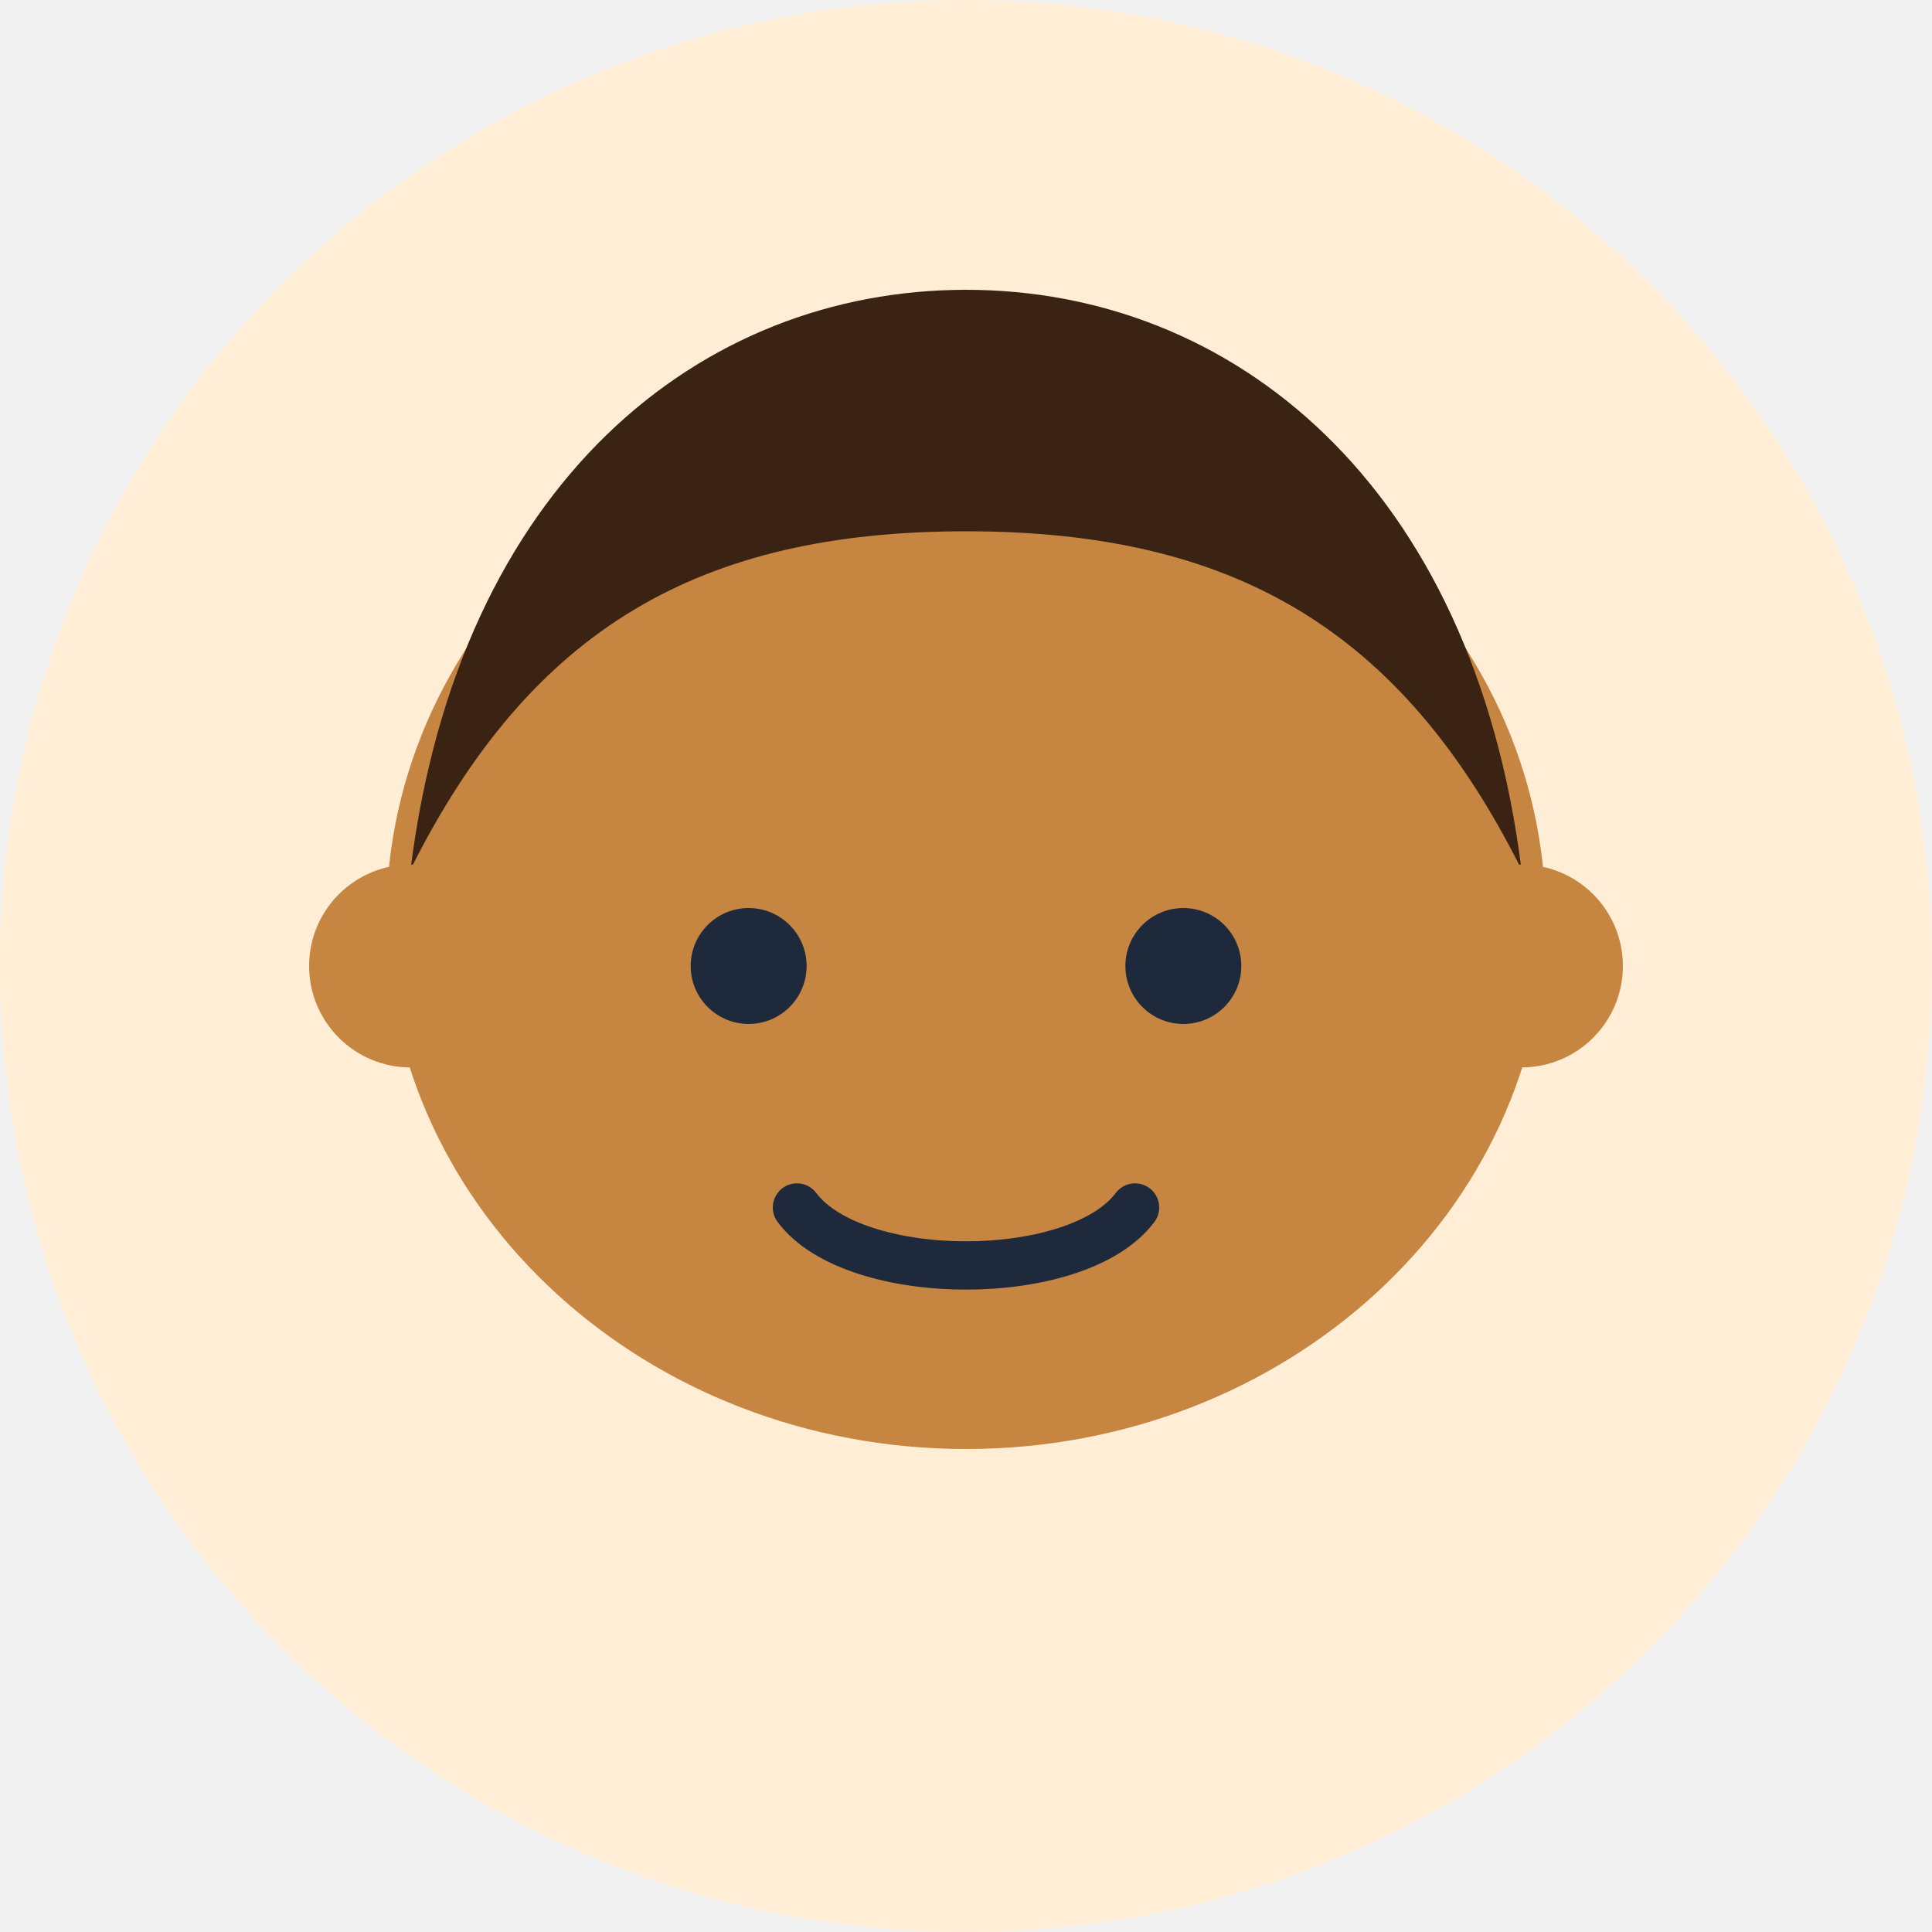
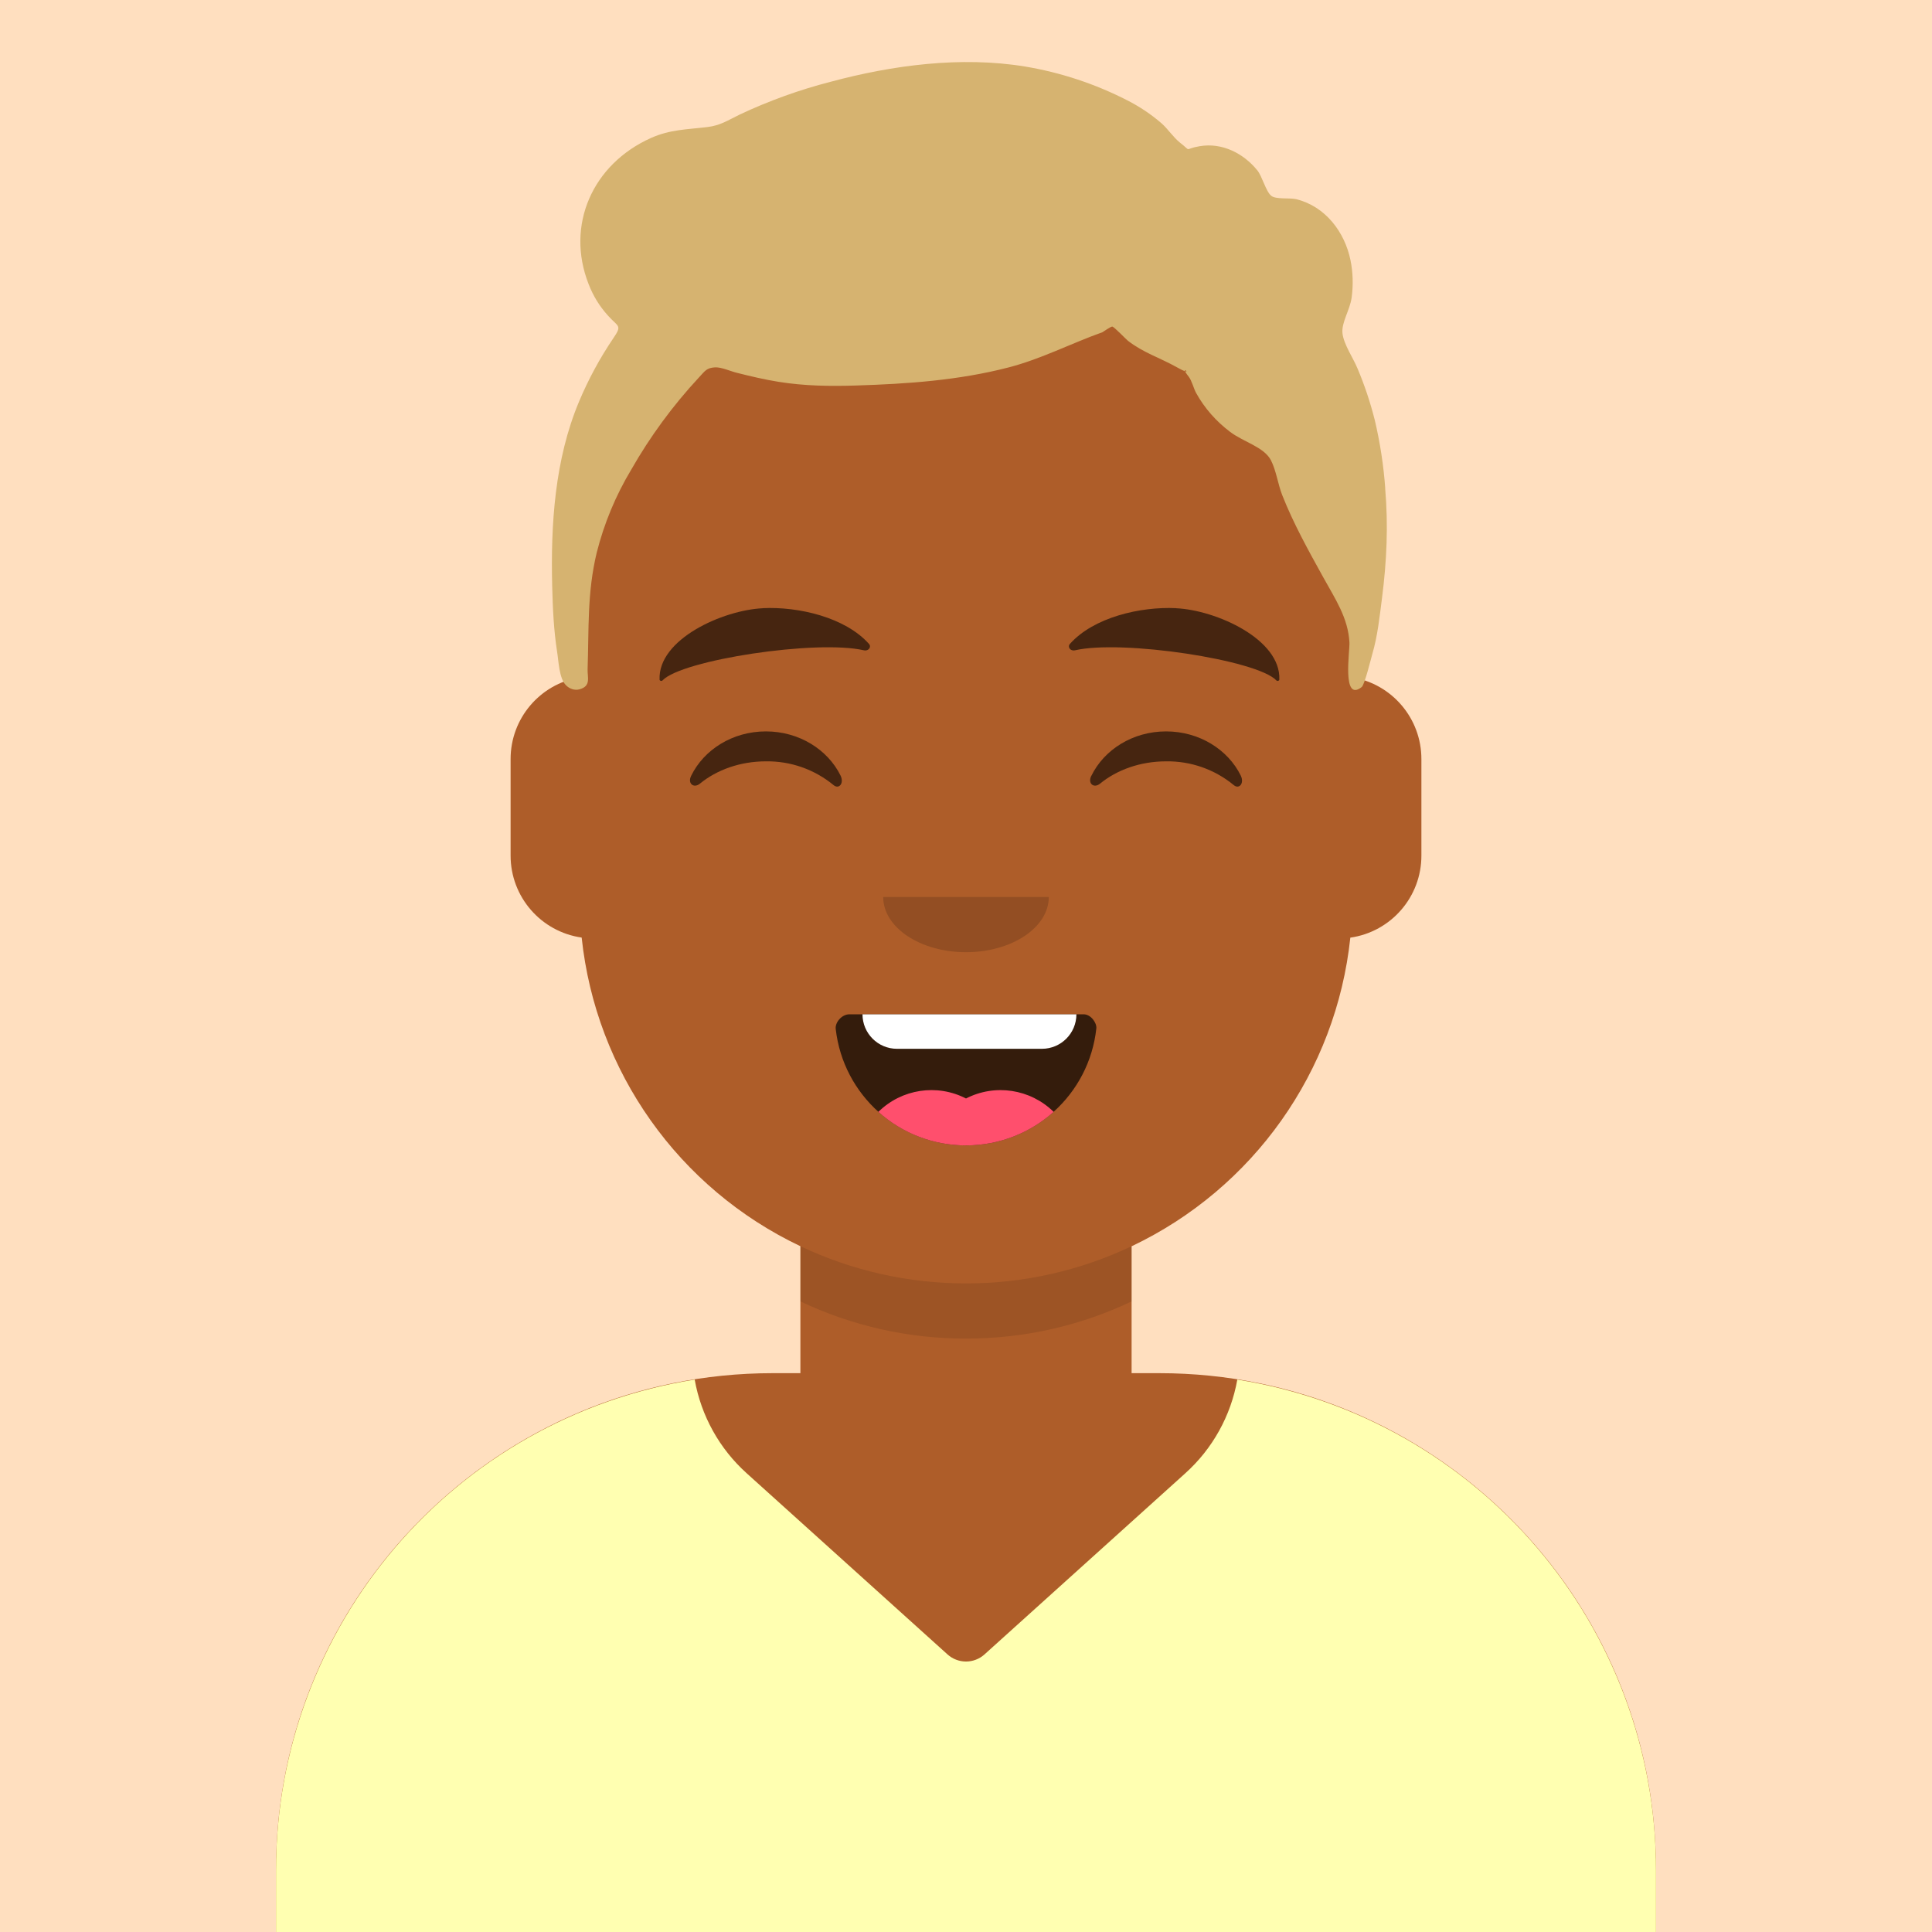
- <svg xmlns="http://www.w3.org/2000/svg" viewBox="0 0 80 80" fill="none">
-   <circle cx="40" cy="40" r="40" fill="#ffedd5" />
-   <ellipse cx="40" cy="38" rx="24" ry="22" fill="#c68642" />
-   <path d="M17 36c2-16 12-24 23-24s21 8 23 24c-5-10-12-14-23-14S22 26 17 36z" fill="#3b2314" />
-   <circle cx="17" cy="40" r="4.2" fill="#c68642" />
-   <circle cx="63" cy="40" r="4.2" fill="#c68642" />
-   <circle cx="31" cy="40" r="2.4" fill="#1e293b" />
-   <circle cx="49" cy="40" r="2.4" fill="#1e293b" />
-   <path d="M33 50c2.4 3.2 11.6 3.2 14 0" stroke="#1e293b" stroke-width="2" stroke-linecap="round" fill="none" />
+ <svg xmlns="http://www.w3.org/2000/svg" viewBox="0 0 280 280" fill="none" shape-rendering="auto">
+   <mask id="viewboxMask">
+     <rect width="280" height="280" rx="0" ry="0" x="0" y="0" fill="#fff" />
+   </mask>
+   <g mask="url(#viewboxMask)">
+     <rect fill="#ffdfbf" width="280" height="280" x="0" y="0" />
+     <g transform="translate(8)">
+       <path d="M132 36a56 56 0 0 0-56 56v6.17A12 12 0 0 0 66 110v14a12 12 0 0 0 10.3 11.88 56.04 56.04 0 0 0 31.7 44.73v18.4h-4a72 72 0 0 0-72 72v9h200v-9a72 72 0 0 0-72-72h-4v-18.39a56.04 56.04 0 0 0 31.7-44.73A12 12 0 0 0 198 124v-14a12 12 0 0 0-10-11.83V92a56 56 0 0 0-56-56Z" fill="#ae5d29" />
+       <path d="M108 180.61v8a55.79 55.79 0 0 0 24 5.39c8.59 0 16.73-1.93 24-5.39v-8a55.79 55.79 0 0 1-24 5.39 55.79 55.79 0 0 1-24-5.39Z" fill="#000" fill-opacity=".1" />
+       <g transform="translate(0 170)">
+         <path d="M92.68 29.94A72.02 72.02 0 0 0 32 101.05V110h200v-8.95a72.02 72.02 0 0 0-60.68-71.11 23.87 23.87 0 0 1-7.56 13.6l-29.08 26.23a4 4 0 0 1-5.36 0l-29.08-26.23a23.87 23.87 0 0 1-7.56-13.6Z" fill="#ffffb1" />
+       </g>
+       <g transform="translate(78 134)">
+         <path fill-rule="evenodd" clip-rule="evenodd" d="M35.12 15.13a19 19 0 0 0 37.77-.09c.08-.77-.77-2.04-1.85-2.04H37.1C36 13 35 14.18 35.12 15.13Z" fill="#000" fill-opacity=".7" />
+         <path d="M70 13H39a5 5 0 0 0 5 5h21a5 5 0 0 0 5-5Z" fill="#fff" />
+         <path d="M66.7 27.14A10.96 10.96 0 0 0 54 25.2a10.95 10.95 0 0 0-12.7 1.94A18.93 18.93 0 0 0 54 32c4.88 0 9.33-1.84 12.7-4.86Z" fill="#FF4F6D" />
+       </g>
+       <g transform="translate(104 122)">
+         <path fill-rule="evenodd" clip-rule="evenodd" d="M16 8c0 4.42 5.37 8 12 8s12-3.58 12-8" fill="#000" fill-opacity=".16" />
+       </g>
+       <g transform="translate(76 90)">
+         <path d="M16.16 22.45c1.85-3.8 6-6.45 10.84-6.45 4.81 0 8.96 2.63 10.82 6.4.55 1.13-.24 2.05-1.03 1.37a15.05 15.05 0 0 0-9.8-3.43c-3.73 0-7.12 1.24-9.55 3.23-.9.73-1.82-.01-1.28-1.12ZM74.16 22.45c1.85-3.8 6-6.45 10.84-6.45 4.81 0 8.96 2.63 10.82 6.4.55 1.13-.24 2.05-1.03 1.37a15.05 15.05 0 0 0-9.8-3.43c-3.74 0-7.13 1.24-9.56 3.23-.9.73-1.82-.01-1.28-1.12Z" fill-rule="evenodd" clip-rule="evenodd" fill="#000" fill-opacity=".6" />
+       </g>
+       <g transform="translate(76 82)">
+         <path d="M26.55 6.15c-5.8.27-15.2 4.49-14.96 10.34.01.18.3.27.43.12 2.76-2.96 22.32-5.95 29.2-4.36.64.14 1.12-.48.72-.93-3.43-3.85-10.2-5.43-15.4-5.18ZM86.45 6.15c5.8.27 15.2 4.49 14.96 10.34-.01.18-.3.27-.43.12-2.76-2.96-22.32-5.95-29.2-4.36-.64.14-1.12-.48-.72-.93 3.43-3.85 10.2-5.43 15.4-5.18Z" fill-rule="evenodd" clip-rule="evenodd" fill="#000" fill-opacity=".6" />
+       </g>
+       <g transform="translate(-1)">
+         <path fill-rule="evenodd" clip-rule="evenodd" d="M193.76 70.77a62.92 62.92 0 0 0-1.51-9.86 51.78 51.78 0 0 0-2.5-7.49c-.6-1.48-2.02-3.52-2.19-5.13-.16-1.57 1.07-3.32 1.33-5.16.24-1.79.2-3.66-.17-5.44-.83-4.03-3.6-7.77-7.85-8.82-.95-.23-2.97.06-3.64-.5-.77-.63-1.3-2.8-2-3.67-2-2.47-5.1-4.07-8.37-3.51-2.41.4-1.03.9-2.84-.51-1-.8-1.75-2-2.73-2.85a24.7 24.7 0 0 0-4.9-3.28 50.82 50.82 0 0 0-14.84-4.91c-9.28-1.52-19.2-.2-28.2 2.22a74.58 74.58 0 0 0-13.14 4.74c-1.78.87-2.81 1.58-4.67 1.81-2.93.36-5.4.34-8.18 1.58-8.54 3.82-12.39 12.69-9.06 21.17.66 1.71 1.57 3.21 2.82 4.59 1.52 1.68 2.07 1.35.76 3.28a52.78 52.78 0 0 0-4.96 9.17c-3.53 8.4-4.12 17.87-3.89 26.83.08 3.13.22 6.3.71 9.42.22 1.34.28 3.87 1.29 4.87.5.5 1.24.78 1.96.58 1.71-.47 1.13-1.73 1.17-2.9.2-5.88-.08-11.08 1.32-16.9a44.4 44.4 0 0 1 5-12.03 72.07 72.07 0 0 1 9.8-13.35c.92-.99 1.12-1.4 2.35-1.48.93-.05 2.3.59 3.2.8 2 .5 4 .98 6.03 1.3 3.74.6 7.45.65 11.22.53 7.43-.23 14.88-.75 22.09-2.62 4.78-1.24 9.02-3.47 13.6-5.1.08-.04 1.23-.85 1.43-.82.28.04 1.97 1.82 2.26 2.05 2.23 1.74 4.67 2.48 7.07 3.83 2.97 1.66.1-.72 1.73 1.36.48.6.72 1.72 1.1 2.4 1.22 2.2 2.9 4.1 4.93 5.63 1.96 1.47 4.9 2.18 5.9 4.1.76 1.47 1.02 3.48 1.64 5.06 1.63 4.13 3.78 7.99 5.93 11.88 1.73 3.14 3.62 5.89 3.81 9.47.07 1.25-1.12 8.74 1.78 6.46.43-.34 1.35-4.15 1.54-4.8.77-2.63 1.05-5.38 1.4-8.09.69-5.38.92-10.5.46-15.91Z" fill="#d6b370" />
+       </g>
+       <g transform="translate(49 72)" />
+       <g transform="translate(62 42)" />
+     </g>
+   </g>
</svg>
